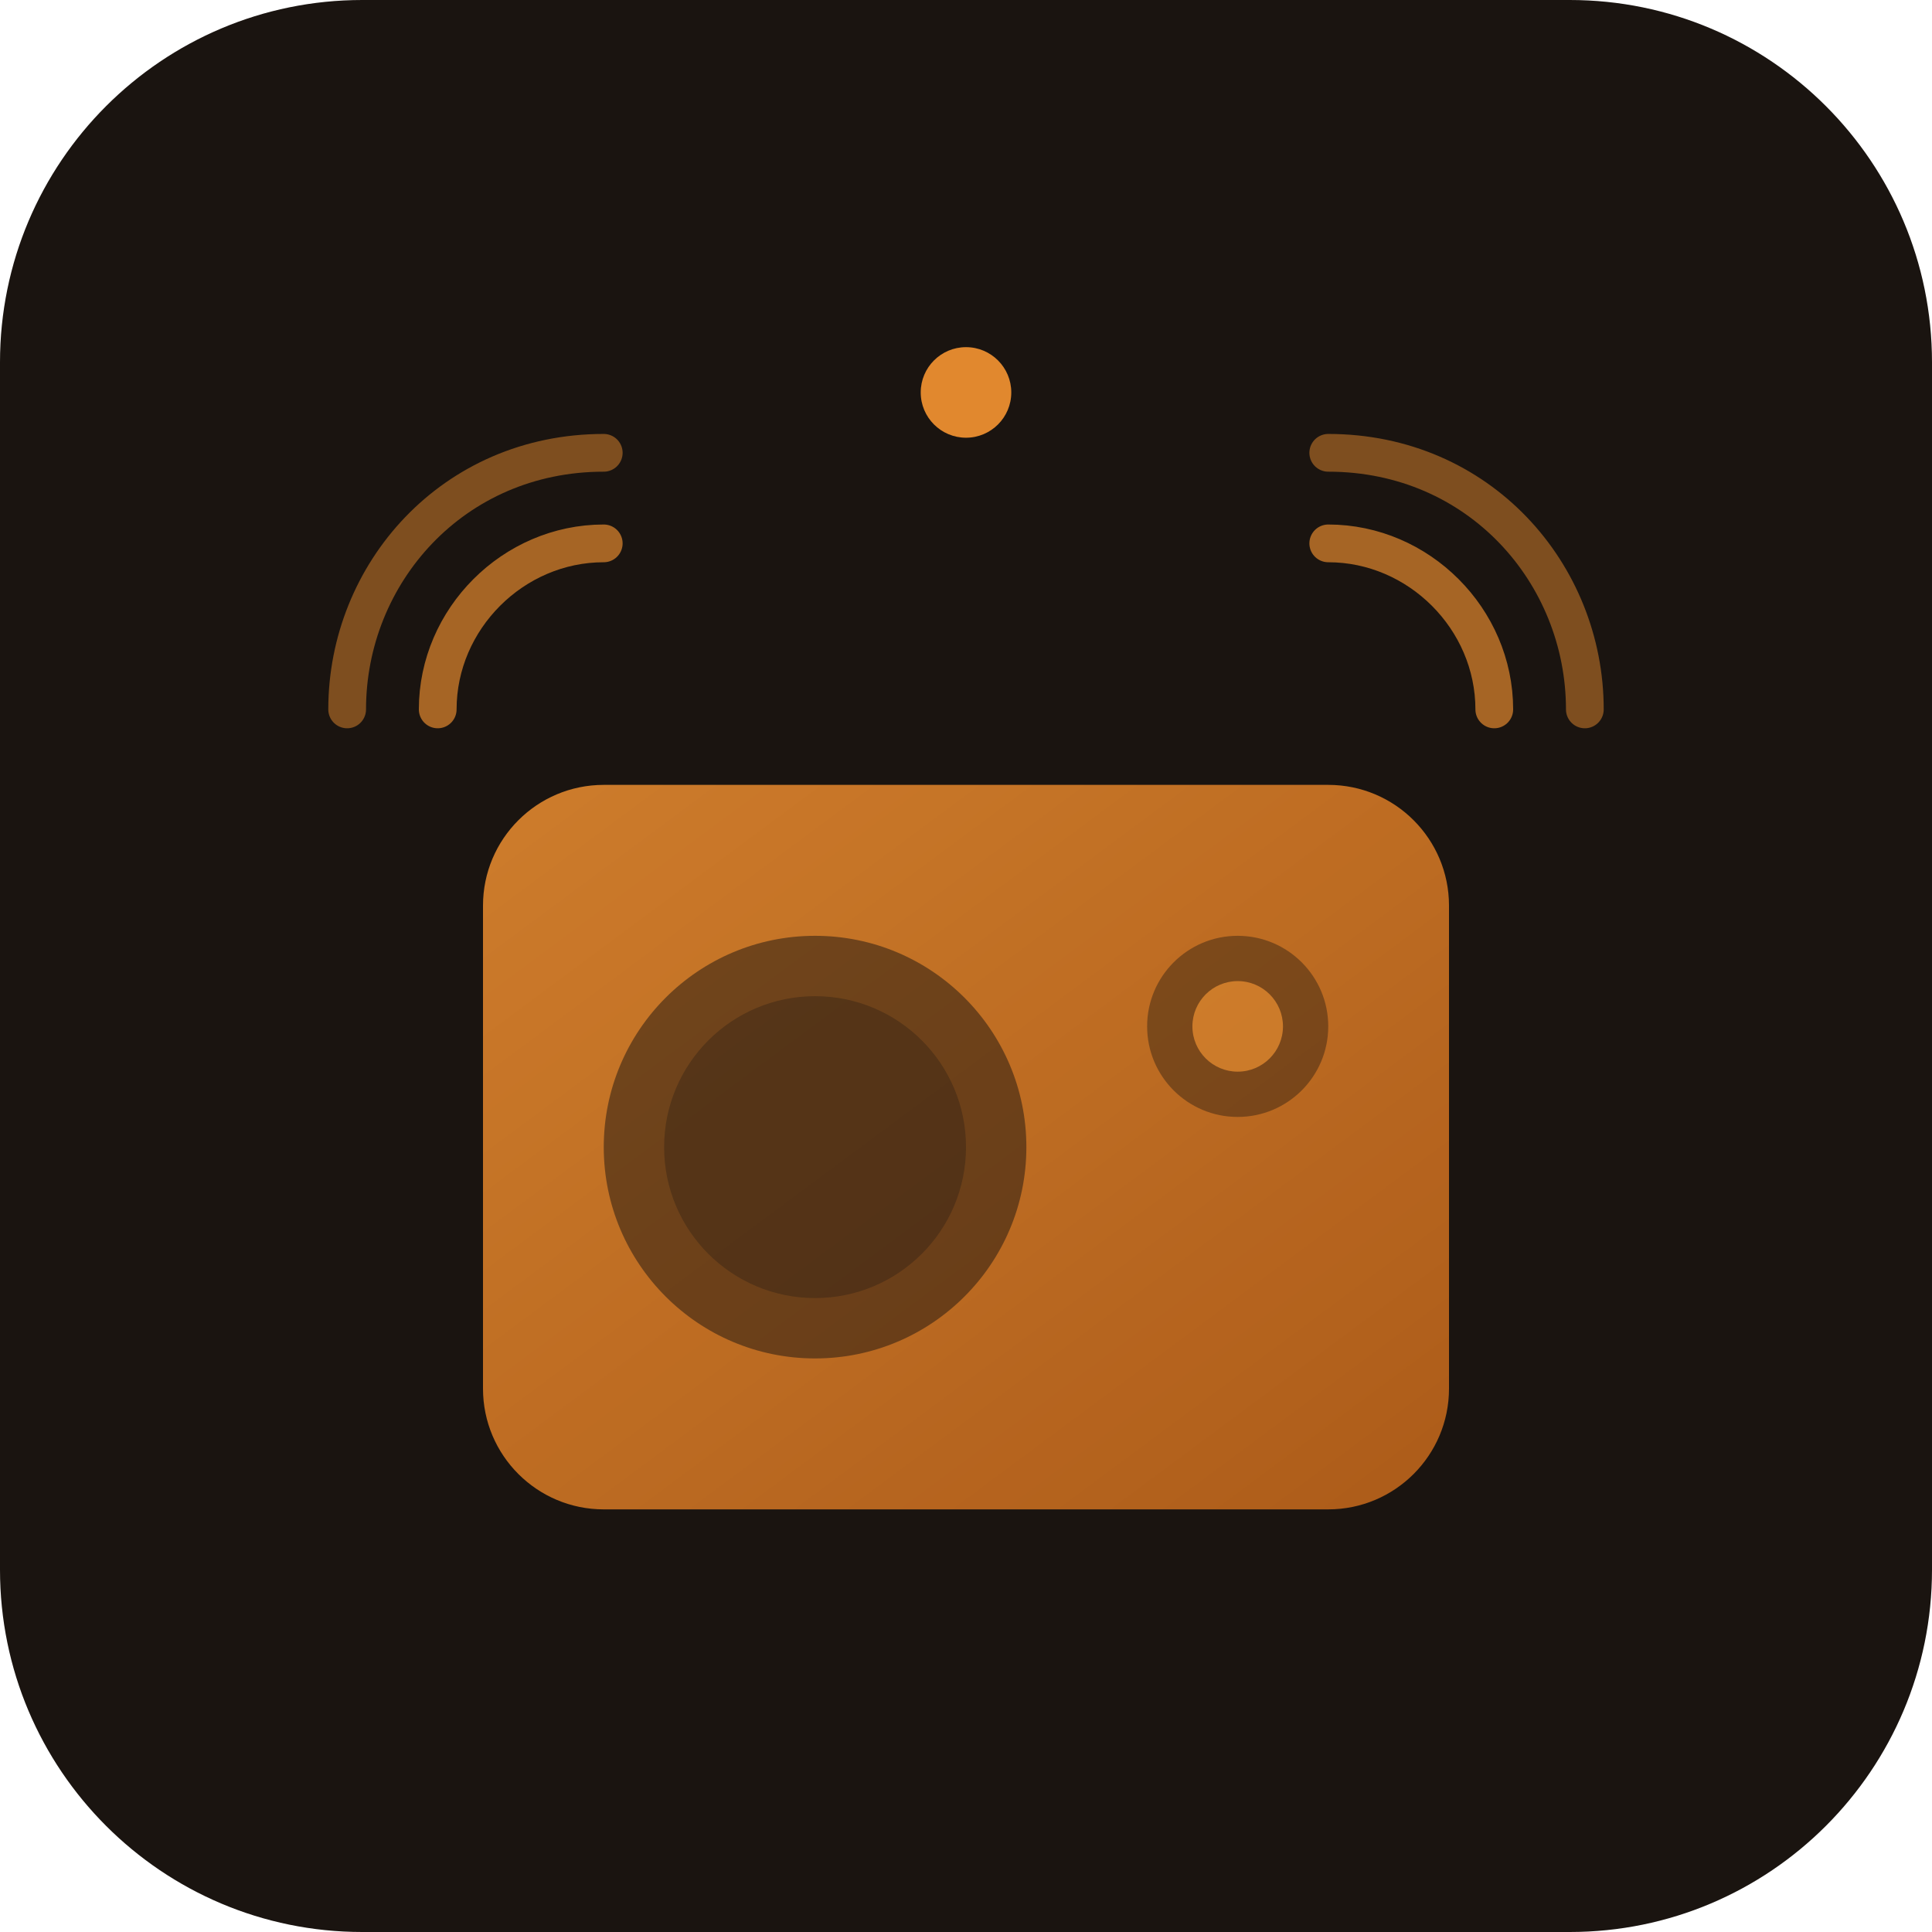
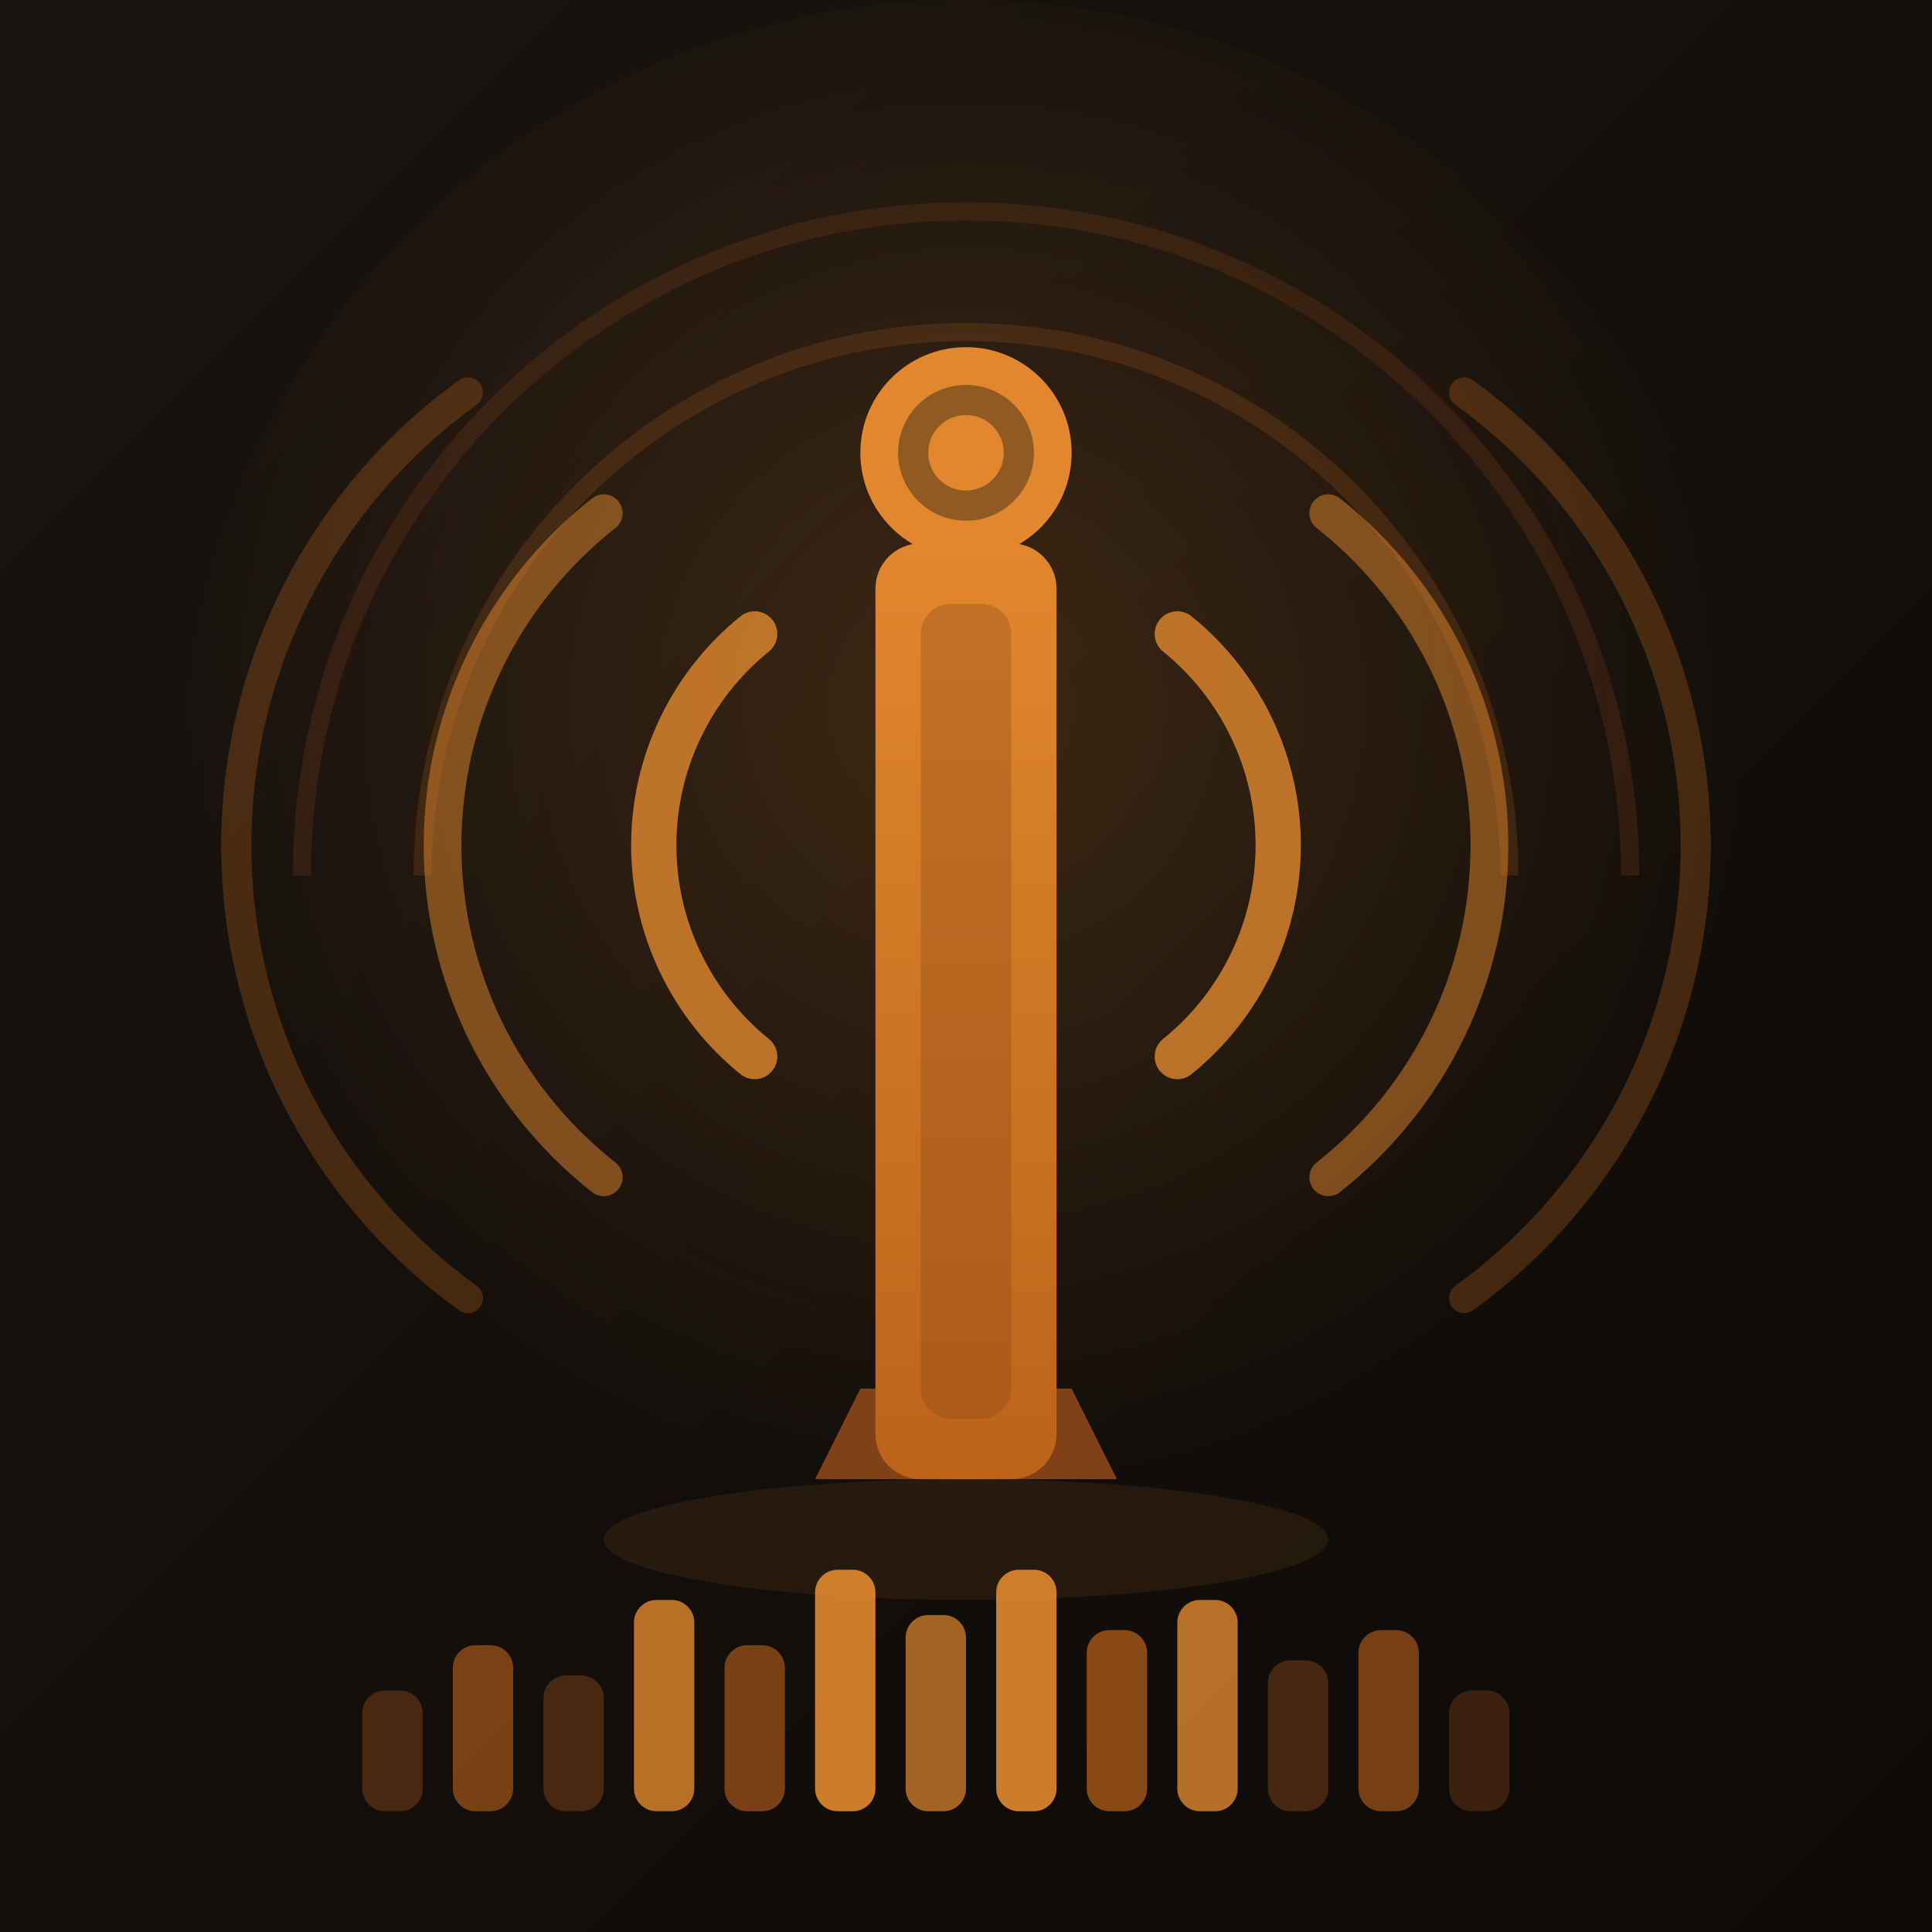
<svg xmlns="http://www.w3.org/2000/svg" viewBox="0 0 128 128">
  <defs>
-     <linearGradient id="rg" x1="0%" y1="0%" x2="100%" y2="100%">
+     <linearGradient id="bg" x1="0%" y1="0%" x2="100%" y2="100%">
+       <stop offset="0%" stop-color="#1a1410" />
+       <stop offset="100%" stop-color="#0d0a07" />
+     </linearGradient>
+     <linearGradient id="warm" x1="0%" y1="0%" x2="0%" y2="100%">
      <stop offset="0%" stop-color="#e1882e" />
      <stop offset="100%" stop-color="#bc631a" />
    </linearGradient>
+     <radialGradient id="pulse" cx="50%" cy="45%" r="50%">
+       <stop offset="0%" stop-color="#e1882e" stop-opacity="0.2" />
+       <stop offset="100%" stop-color="#e1882e" stop-opacity="0" />
+     </radialGradient>
  </defs>
-   <rect width="128" height="128" rx="24" fill="#1a1410" />
-   <line x1="64" y1="28" x2="64" y2="52" stroke="url(#rg)" stroke-width="3" stroke-linecap="round" />
-   <circle cx="64" cy="26" r="3" fill="#e1882e" />
-   <rect x="32" y="52" width="64" height="48" rx="8" fill="url(#rg)" opacity="0.9" />
-   <circle cx="54" cy="76" r="14" fill="#1a1410" opacity="0.5" />
-   <circle cx="54" cy="76" r="10" fill="#1a1410" opacity="0.3" />
-   <circle cx="82" cy="68" r="6" fill="#1a1410" opacity="0.4" />
-   <circle cx="82" cy="68" r="3" fill="#e1882e" opacity="0.8" />
-   <path d="M88 36c6 0 11 5 11 11" fill="none" stroke="#e1882e" stroke-width="2.5" stroke-linecap="round" opacity="0.7" />
-   <path d="M88 30c10 0 17 8 17 17" fill="none" stroke="#e1882e" stroke-width="2.5" stroke-linecap="round" opacity="0.5" />
-   <path d="M40 36c-6 0-11 5-11 11" fill="none" stroke="#e1882e" stroke-width="2.5" stroke-linecap="round" opacity="0.7" />
-   <path d="M40 30c-10 0-17 8-17 17" fill="none" stroke="#e1882e" stroke-width="2.5" stroke-linecap="round" opacity="0.5" />
+   <rect width="128" height="128" fill="url(#bg)" />
+   <circle cx="64" cy="52" r="52" fill="url(#pulse)" />
+   <path d="M20 58a44 44 0 0 1 88 0" fill="none" stroke="#804117" stroke-width="1.2" opacity="0.25" />
+   <path d="M28 58a36 36 0 0 1 72 0" fill="none" stroke="#bc631a" stroke-width="1.2" opacity="0.2" />
+   <path d="M54 98h20l-3-6h-14z" fill="#804117" />
+   <rect x="58" y="36" width="12" height="62" rx="3" fill="url(#warm)" />
+   <rect x="61" y="40" width="6" height="54" rx="2" fill="#804117" opacity="0.3" />
+   <circle cx="64" cy="30" r="7" fill="#e1882e" />
+   <circle cx="64" cy="30" r="4.5" fill="#1a1410" opacity="0.4" />
+   <circle cx="64" cy="30" r="2.5" fill="#e1882e" />
+   <path d="M78 42a18 18 0 0 1 0 28" fill="none" stroke="#e1882e" stroke-width="3" stroke-linecap="round" opacity="0.8" />
+   <path d="M88 34a28 28 0 0 1 0 44" fill="none" stroke="#e1882e" stroke-width="2.5" stroke-linecap="round" opacity="0.5" />
+   <path d="M97 26a37 37 0 0 1 0 60" fill="none" stroke="#bc631a" stroke-width="2" stroke-linecap="round" opacity="0.3" />
+   <path d="M50 42a18 18 0 0 0 0 28" fill="none" stroke="#e1882e" stroke-width="3" stroke-linecap="round" opacity="0.8" />
+   <path d="M40 34a28 28 0 0 0 0 44" fill="none" stroke="#e1882e" stroke-width="2.5" stroke-linecap="round" opacity="0.5" />
+   <path d="M31 26a37 37 0 0 0 0 60" fill="none" stroke="#bc631a" stroke-width="2" stroke-linecap="round" opacity="0.3" />
+   <ellipse cx="64" cy="102" rx="24" ry="4" fill="#e1882e" opacity="0.1" />
+   <rect x="24" y="112" width="4" height="8" rx="1.5" fill="#804117" opacity="0.5" />
+   <rect x="30" y="109" width="4" height="11" rx="1.5" fill="#bc631a" opacity="0.6" />
+   <rect x="36" y="111" width="4" height="9" rx="1.5" fill="#804117" opacity="0.5" />
+   <rect x="42" y="106" width="4" height="14" rx="1.5" fill="#e1882e" opacity="0.8" />
+   <rect x="48" y="109" width="4" height="11" rx="1.5" fill="#bc631a" opacity="0.6" />
+   <rect x="54" y="104" width="4" height="16" rx="1.5" fill="#e1882e" opacity="0.9" />
+   <rect x="60" y="107" width="4" height="13" rx="1.5" fill="#e1882e" opacity="0.7" />
+   <rect x="66" y="104" width="4" height="16" rx="1.5" fill="#e1882e" opacity="0.9" />
+   <rect x="72" y="108" width="4" height="12" rx="1.5" fill="#bc631a" opacity="0.7" />
+   <rect x="78" y="106" width="4" height="14" rx="1.5" fill="#e1882e" opacity="0.8" />
+   <rect x="84" y="110" width="4" height="10" rx="1.5" fill="#804117" opacity="0.5" />
+   <rect x="90" y="108" width="4" height="12" rx="1.5" fill="#bc631a" opacity="0.6" />
+   <rect x="96" y="112" width="4" height="8" rx="1.5" fill="#804117" opacity="0.4" />
</svg>
